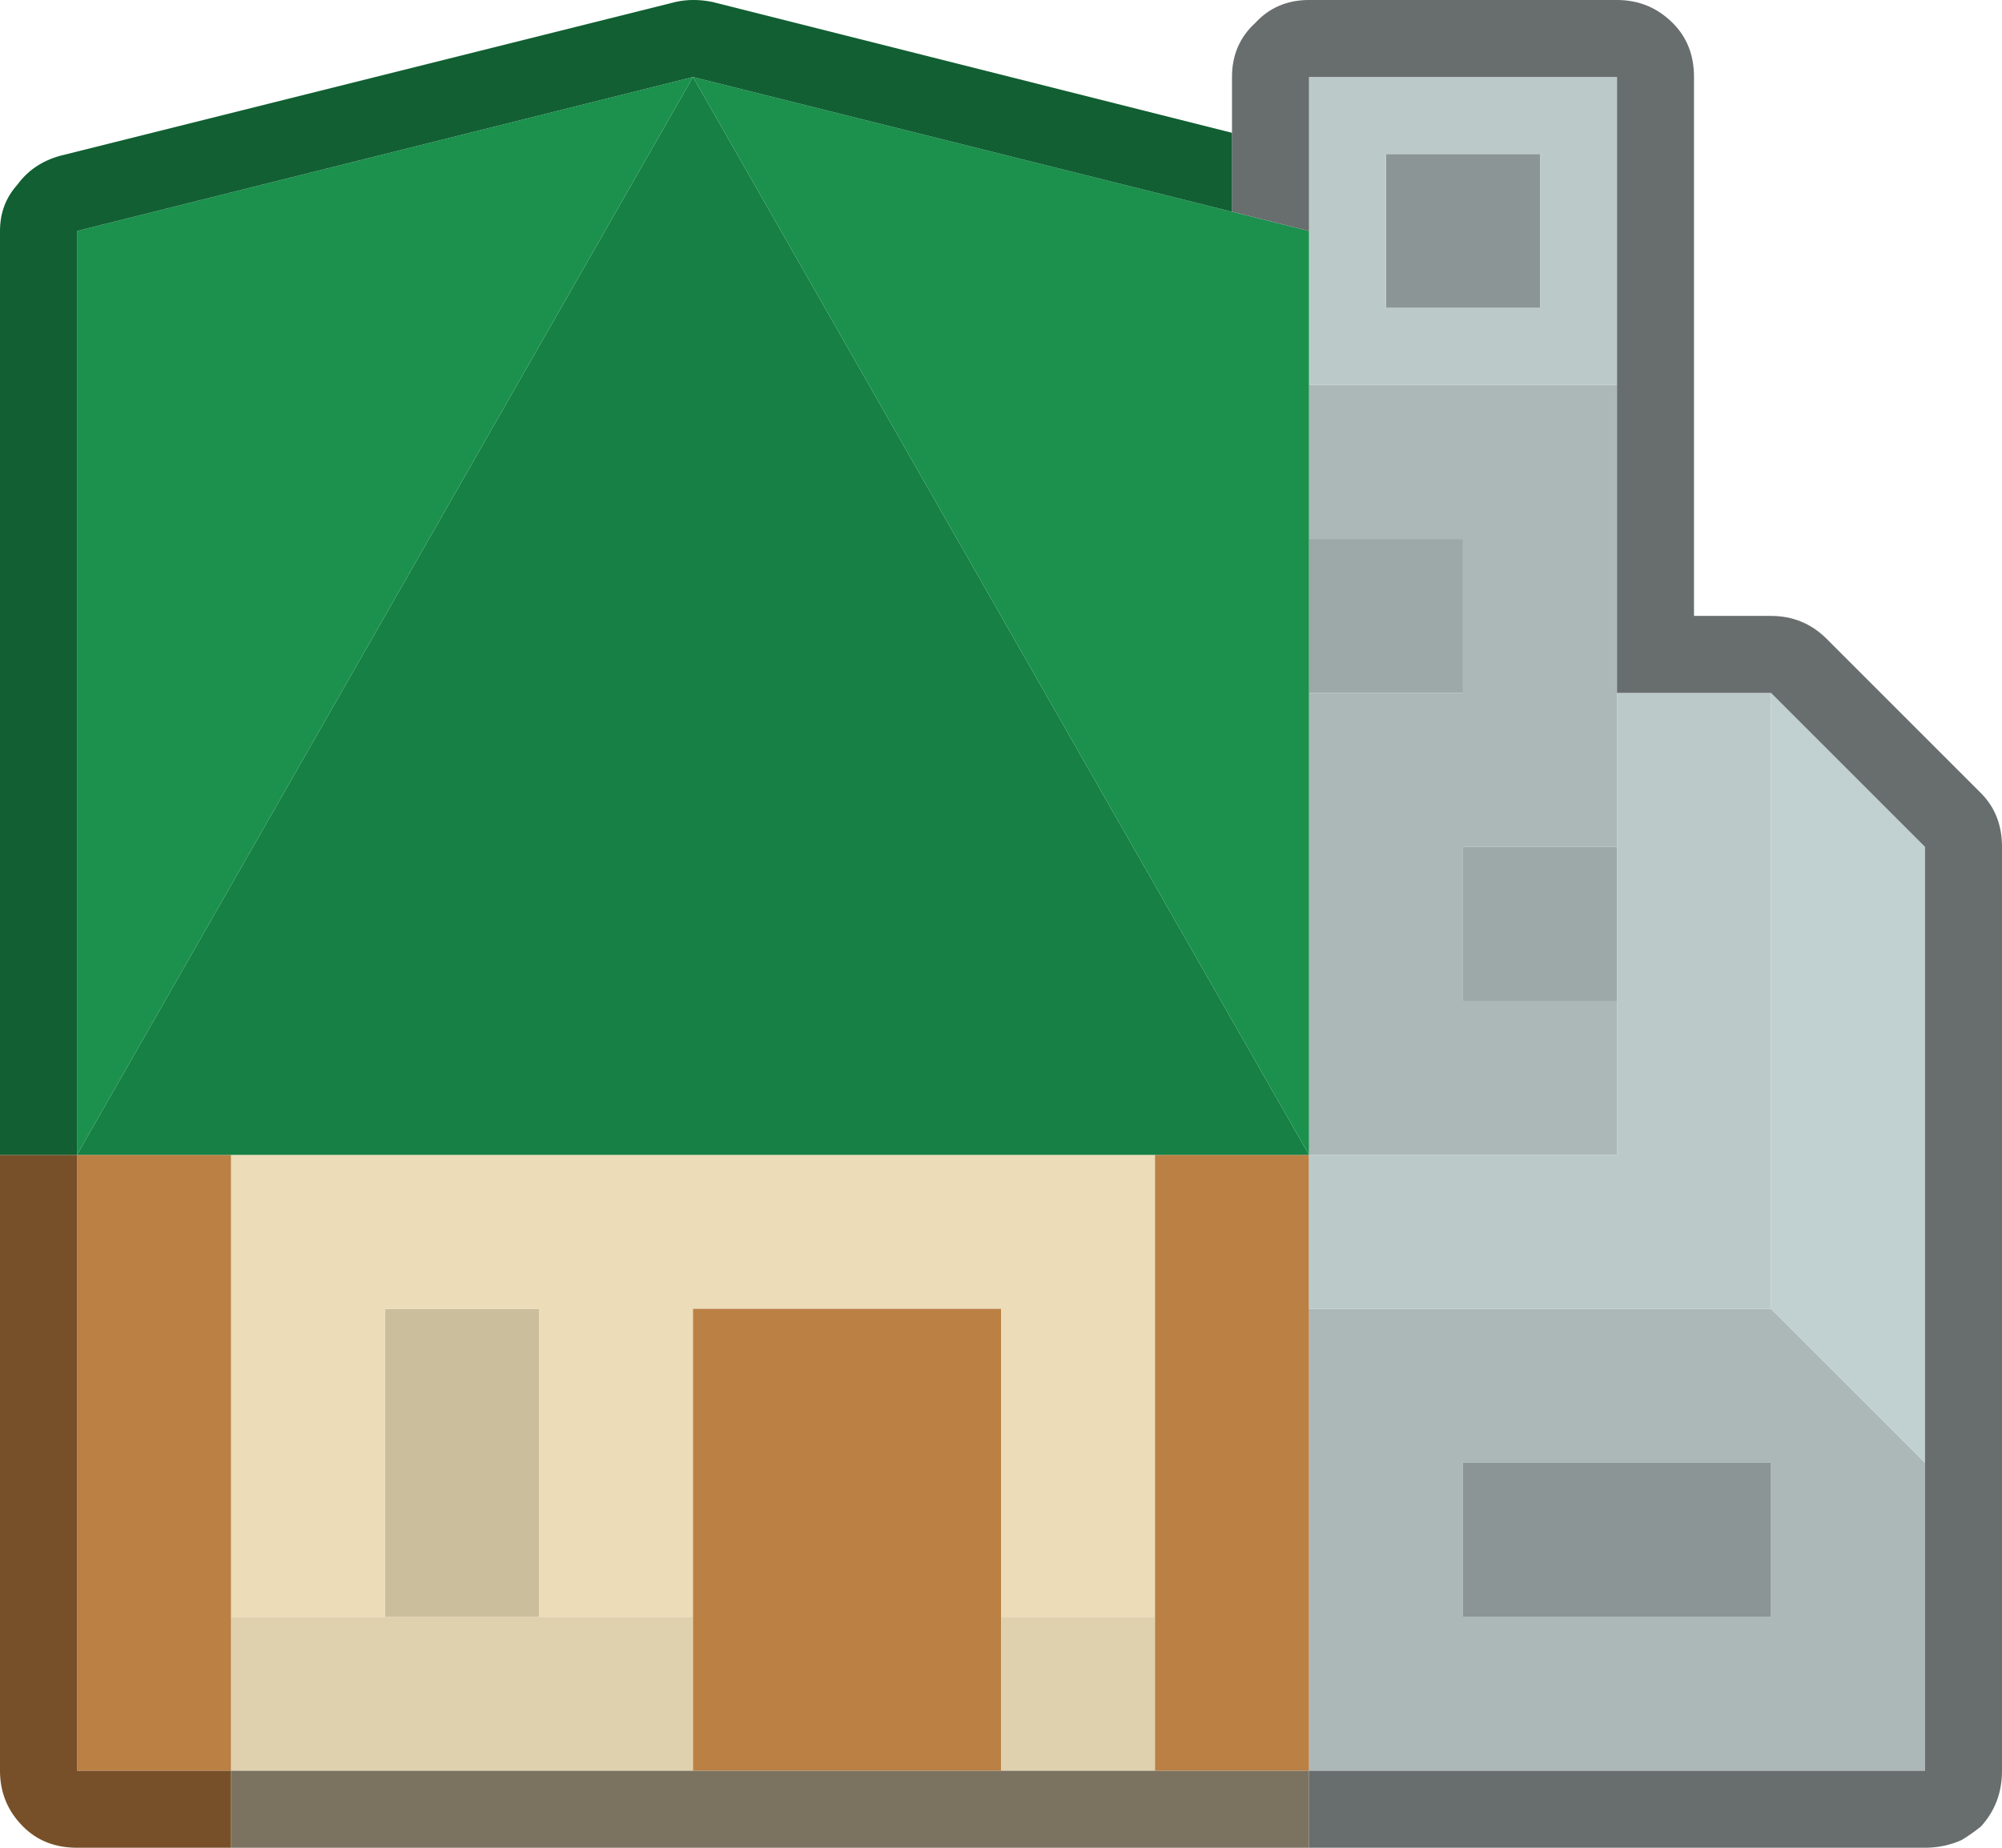
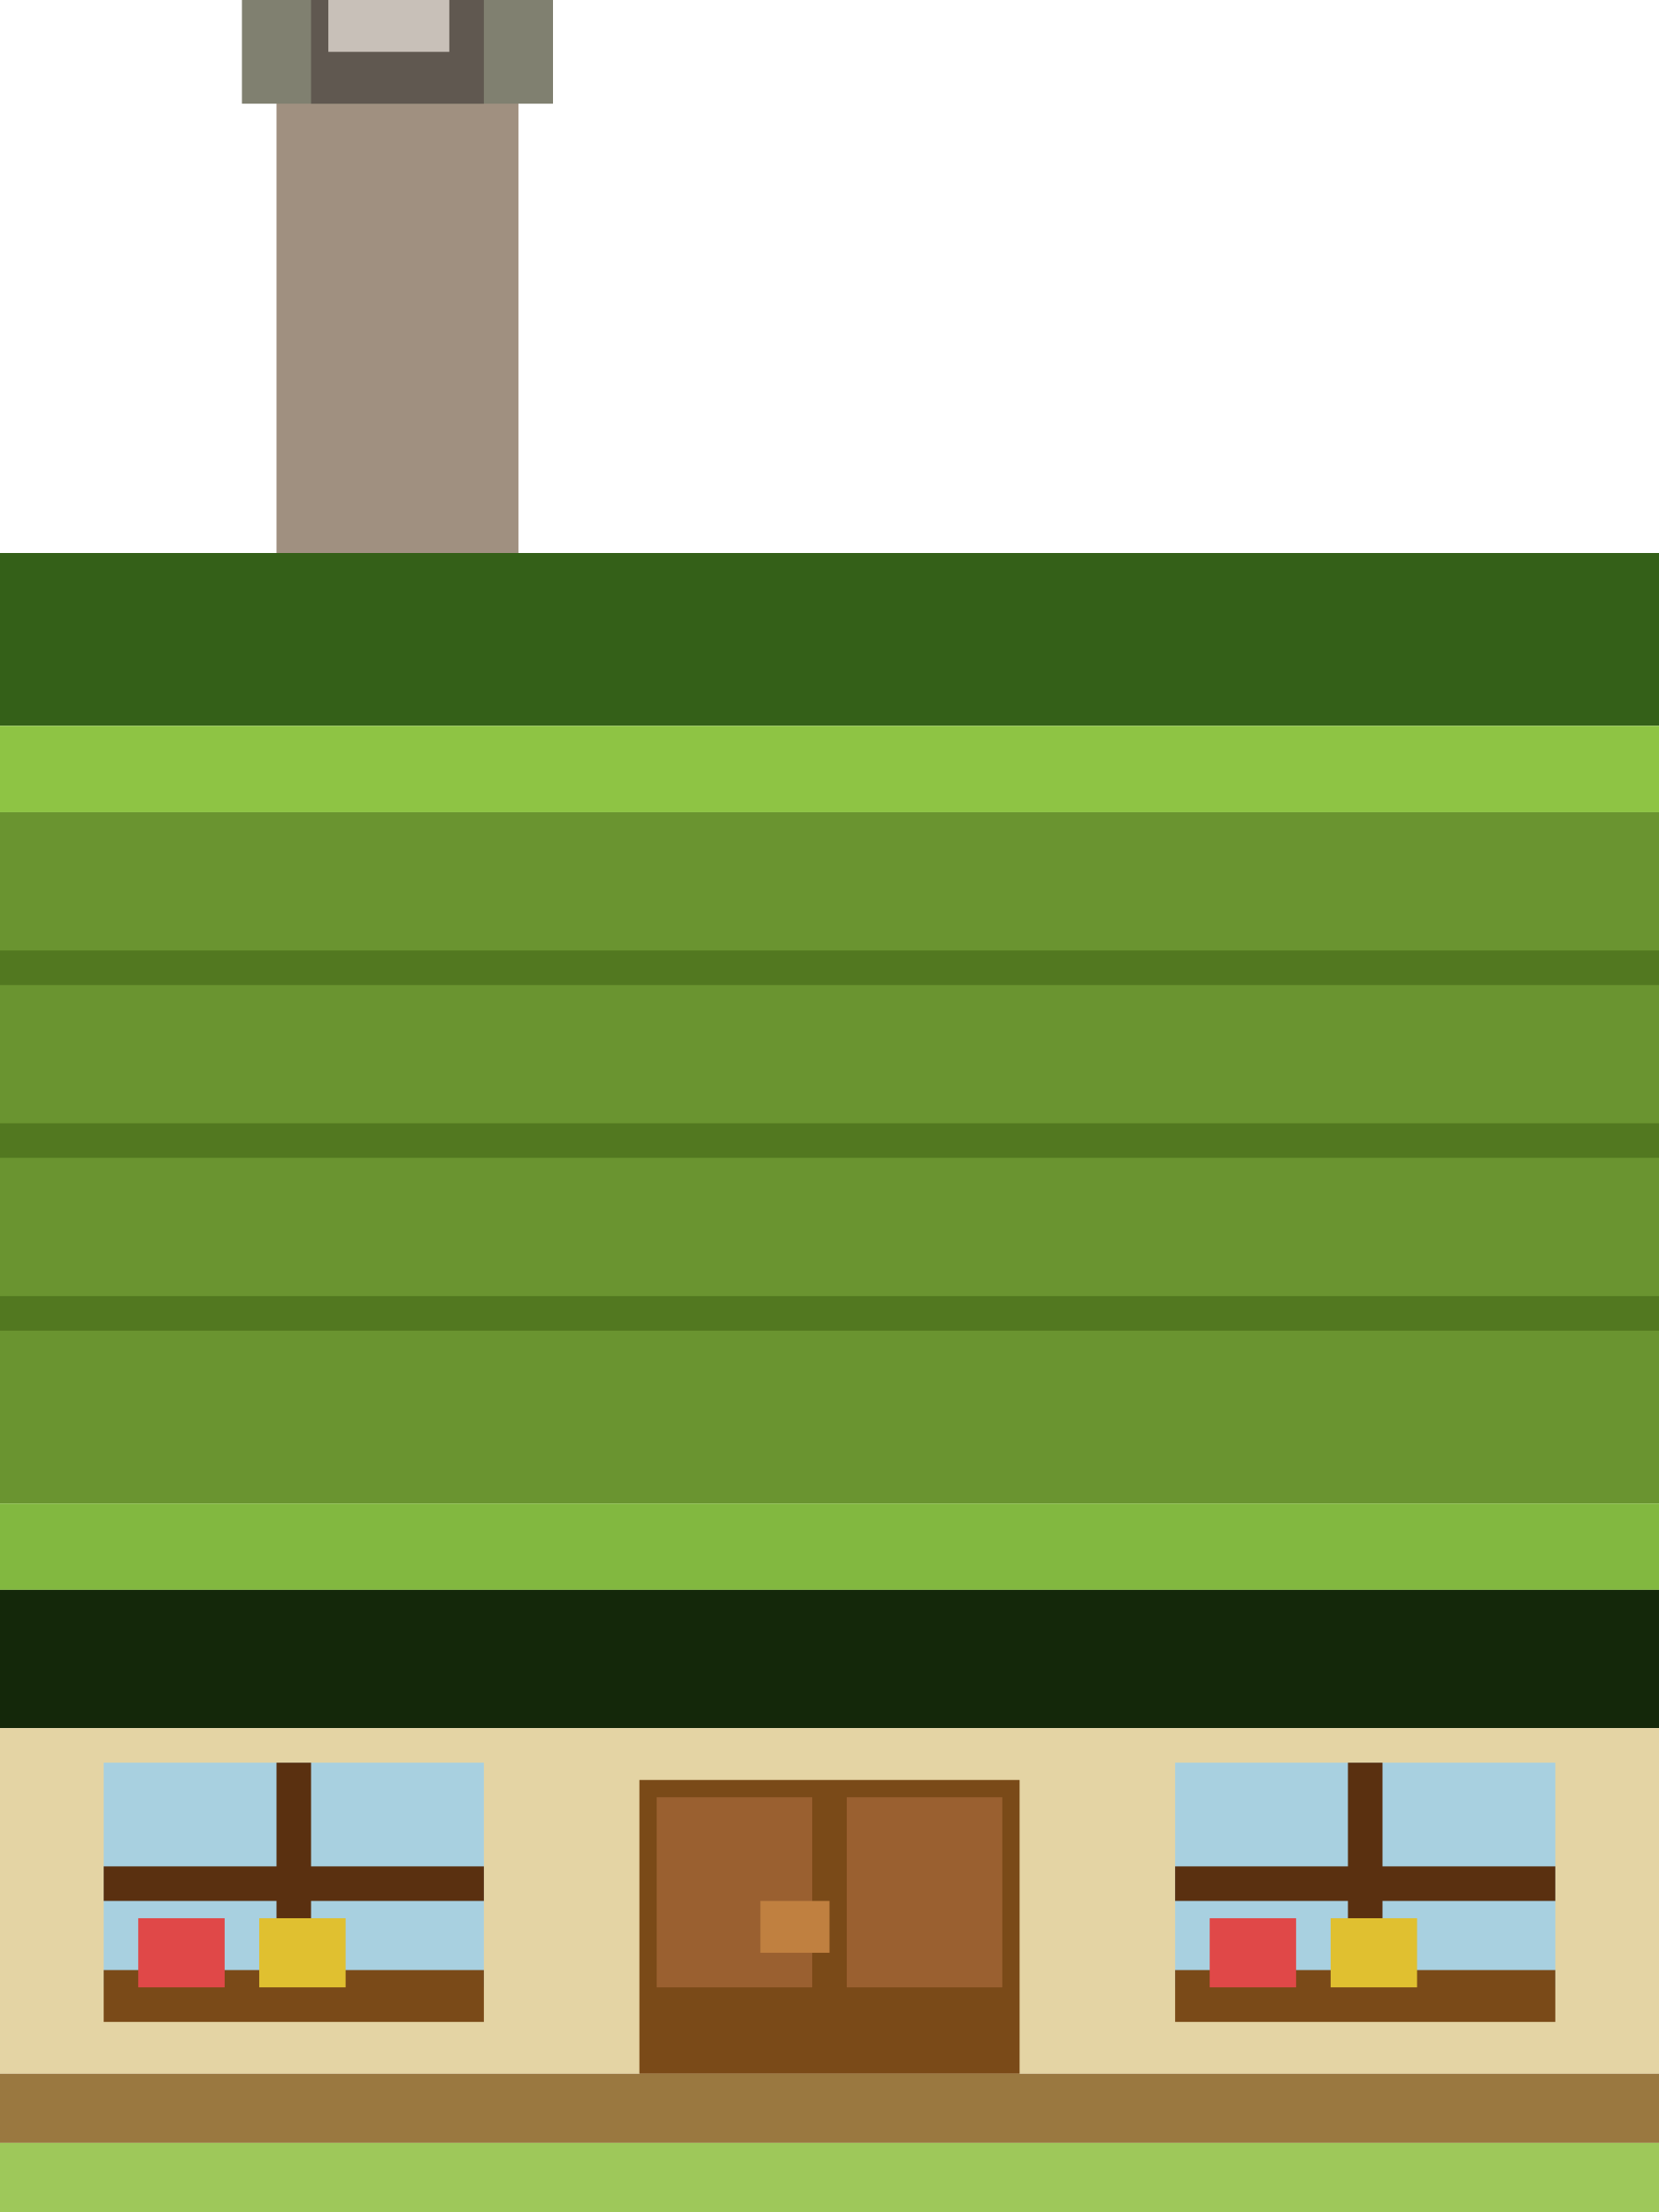
- <svg xmlns="http://www.w3.org/2000/svg" width="52" height="48" viewBox="0 0 52 48" fill="none">
-   <path d="M10 42H6V46H18V42H14H10ZM26 46H30V42H26V46Z" fill="#E0D1AE" />
-   <path d="M14 34H10V42H14V34Z" fill="#CBBE9D" />
-   <path d="M34 34V46H50V38L46 34H34ZM38 42V38H46V42H38ZM34 10V14H38V18H34V30H42V26H38V22H42V18V10H34Z" fill="#ACB8B8" />
-   <path d="M38 38V42H46V38H38ZM36 8H40V4H36V8Z" fill="#8B9595" />
-   <path d="M26 42H30V30H6V42H10V34H14V42H18V34H26V42Z" fill="#ECDCB8" />
-   <path d="M26 46V42V34H18V42V46H26ZM34 30H30V42V46H34V34V30ZM2 30V46H6V42V30H2Z" fill="#BB8044" />
-   <path d="M30 46H26H18H6V48H34V46H30Z" fill="#7B7360" />
-   <path d="M30 30H34L18 2L2 30H6H30Z" fill="#178044" />
-   <path d="M34 18H38V14H34V18ZM42 22H38V26H42V22Z" fill="#9DA8A8" />
-   <path d="M42 22V26V30H34V34H46V18H42V22ZM42 2H34V6V10H42V2ZM40 8H36V4H40V8Z" fill="#BCC9C9" />
-   <path d="M34 10V6L32 5.5L18 2L34 30V18V14V10ZM2 6V30L18 2L2 6Z" fill="#1B914D" />
-   <path d="M50 22L46 18V34L50 38V22Z" fill="#C1D0D0" />
-   <path d="M52 22C52 21.433 51.817 20.967 51.45 20.6L47.45 16.6C47.05 16.2 46.567 16 46 16H44V2C44 1.433 43.817 0.967 43.45 0.6C43.05 0.2 42.567 0 42 0H34C33.433 0 32.967 0.2 32.6 0.6C32.2 0.967 32 1.433 32 2V3.45V5.5L34 6V2H42V10V18H46L50 22V38V46H34V48H50C50.333 48 50.65 47.933 50.95 47.8C51.117 47.7 51.283 47.583 51.45 47.45C51.817 47.05 52 46.567 52 46V22Z" fill="#686D6D" />
-   <path d="M0.6 47.45C0.967 47.817 1.433 48 2 48H6V46H2V30H0V46C0 46.567 0.2 47.05 0.6 47.45Z" fill="#775029" />
-   <path d="M0.45 4.8C0.15 5.133 0 5.533 0 6V30H2V6L18 2L32 5.5V3.45L18.5 0.05C18.167 -0.017 17.85 -0.017 17.55 0.05L1.55 4.05C1.083 4.183 0.717 4.433 0.45 4.8Z" fill="#115F32" />
+ <svg xmlns="http://www.w3.org/2000/svg" width="96" height="128" viewBox="0 0 96 128" fill="none">
+   <rect x="16" y="0" width="14" height="40" fill="#A09080" />
+   <rect x="14" y="0" width="18" height="6" fill="#808070" />
+   <rect x="18" y="0" width="10" height="6" fill="#605850" />
+   <rect x="19" y="0" width="7" height="3" fill="#C8C0B8" />
+   <rect x="0" y="32" width="96" height="10" fill="#346018" />
+   <rect x="0" y="42" width="96" height="5" fill="#8EC444" />
+   <rect x="0" y="47" width="96" height="40" fill="#6A9430" />
+   <rect x="0" y="55" width="96" height="2" fill="#527820" />
+   <rect x="0" y="65" width="96" height="2" fill="#527820" />
+   <rect x="0" y="75" width="96" height="2" fill="#527820" />
+   <rect x="0" y="87" width="96" height="5" fill="#82B840" />
+   <rect x="0" y="92" width="96" height="8" fill="#14280A" />
+   <rect x="0" y="100" width="96" height="20" fill="#E4D4A4" />
+   <rect x="6" y="102" width="22" height="13" fill="#A8D0E0" />
+   <rect x="16" y="102" width="2" height="13" fill="#5A3010" />
+   <rect x="6" y="108" width="22" height="2" fill="#5A3010" />
+   <rect x="6" y="114" width="22" height="3" fill="#7A4A18" />
+   <rect x="8" y="111" width="5" height="4" fill="#E04848" />
+   <rect x="15" y="111" width="5" height="4" fill="#E0C030" />
+   <rect x="37" y="103" width="22" height="17" fill="#7A4A18" />
+   <rect x="38" y="104" width="9" height="11" fill="#9A6030" />
+   <rect x="49" y="104" width="9" height="11" fill="#9A6030" />
+   <rect x="44" y="110" width="4" height="3" fill="#C08040" />
+   <rect x="68" y="102" width="22" height="13" fill="#A8D0E0" />
+   <rect x="78" y="102" width="2" height="13" fill="#5A3010" />
+   <rect x="68" y="108" width="22" height="2" fill="#5A3010" />
+   <rect x="68" y="114" width="22" height="3" fill="#7A4A18" />
+   <rect x="70" y="111" width="5" height="4" fill="#E04848" />
+   <rect x="77" y="111" width="5" height="4" fill="#E0C030" />
+   <rect x="0" y="120" width="96" height="4" fill="#9A7840" />
+   <rect x="0" y="124" width="96" height="4" fill="#9EC85A" />
</svg>
